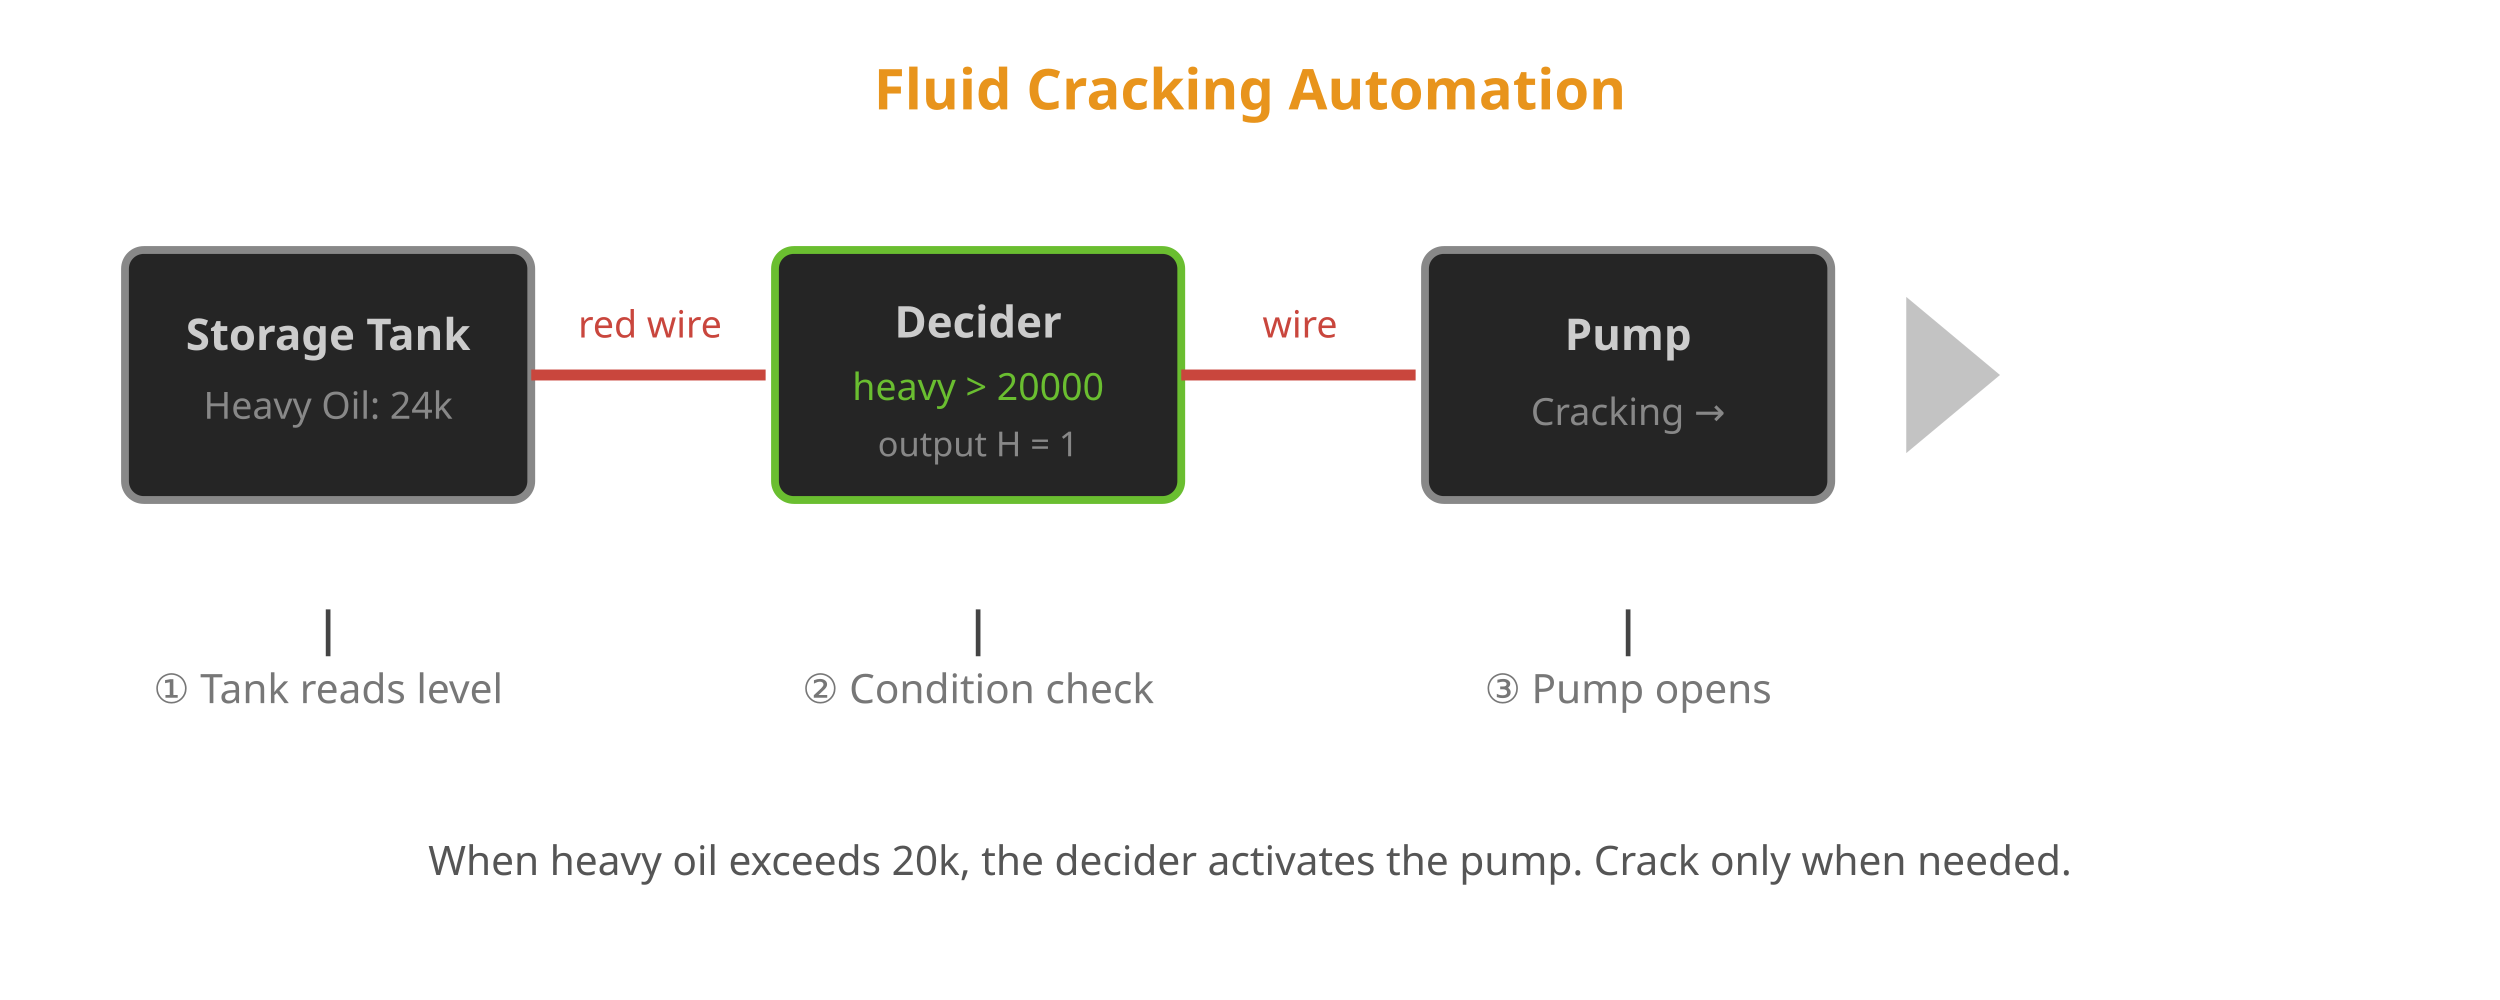
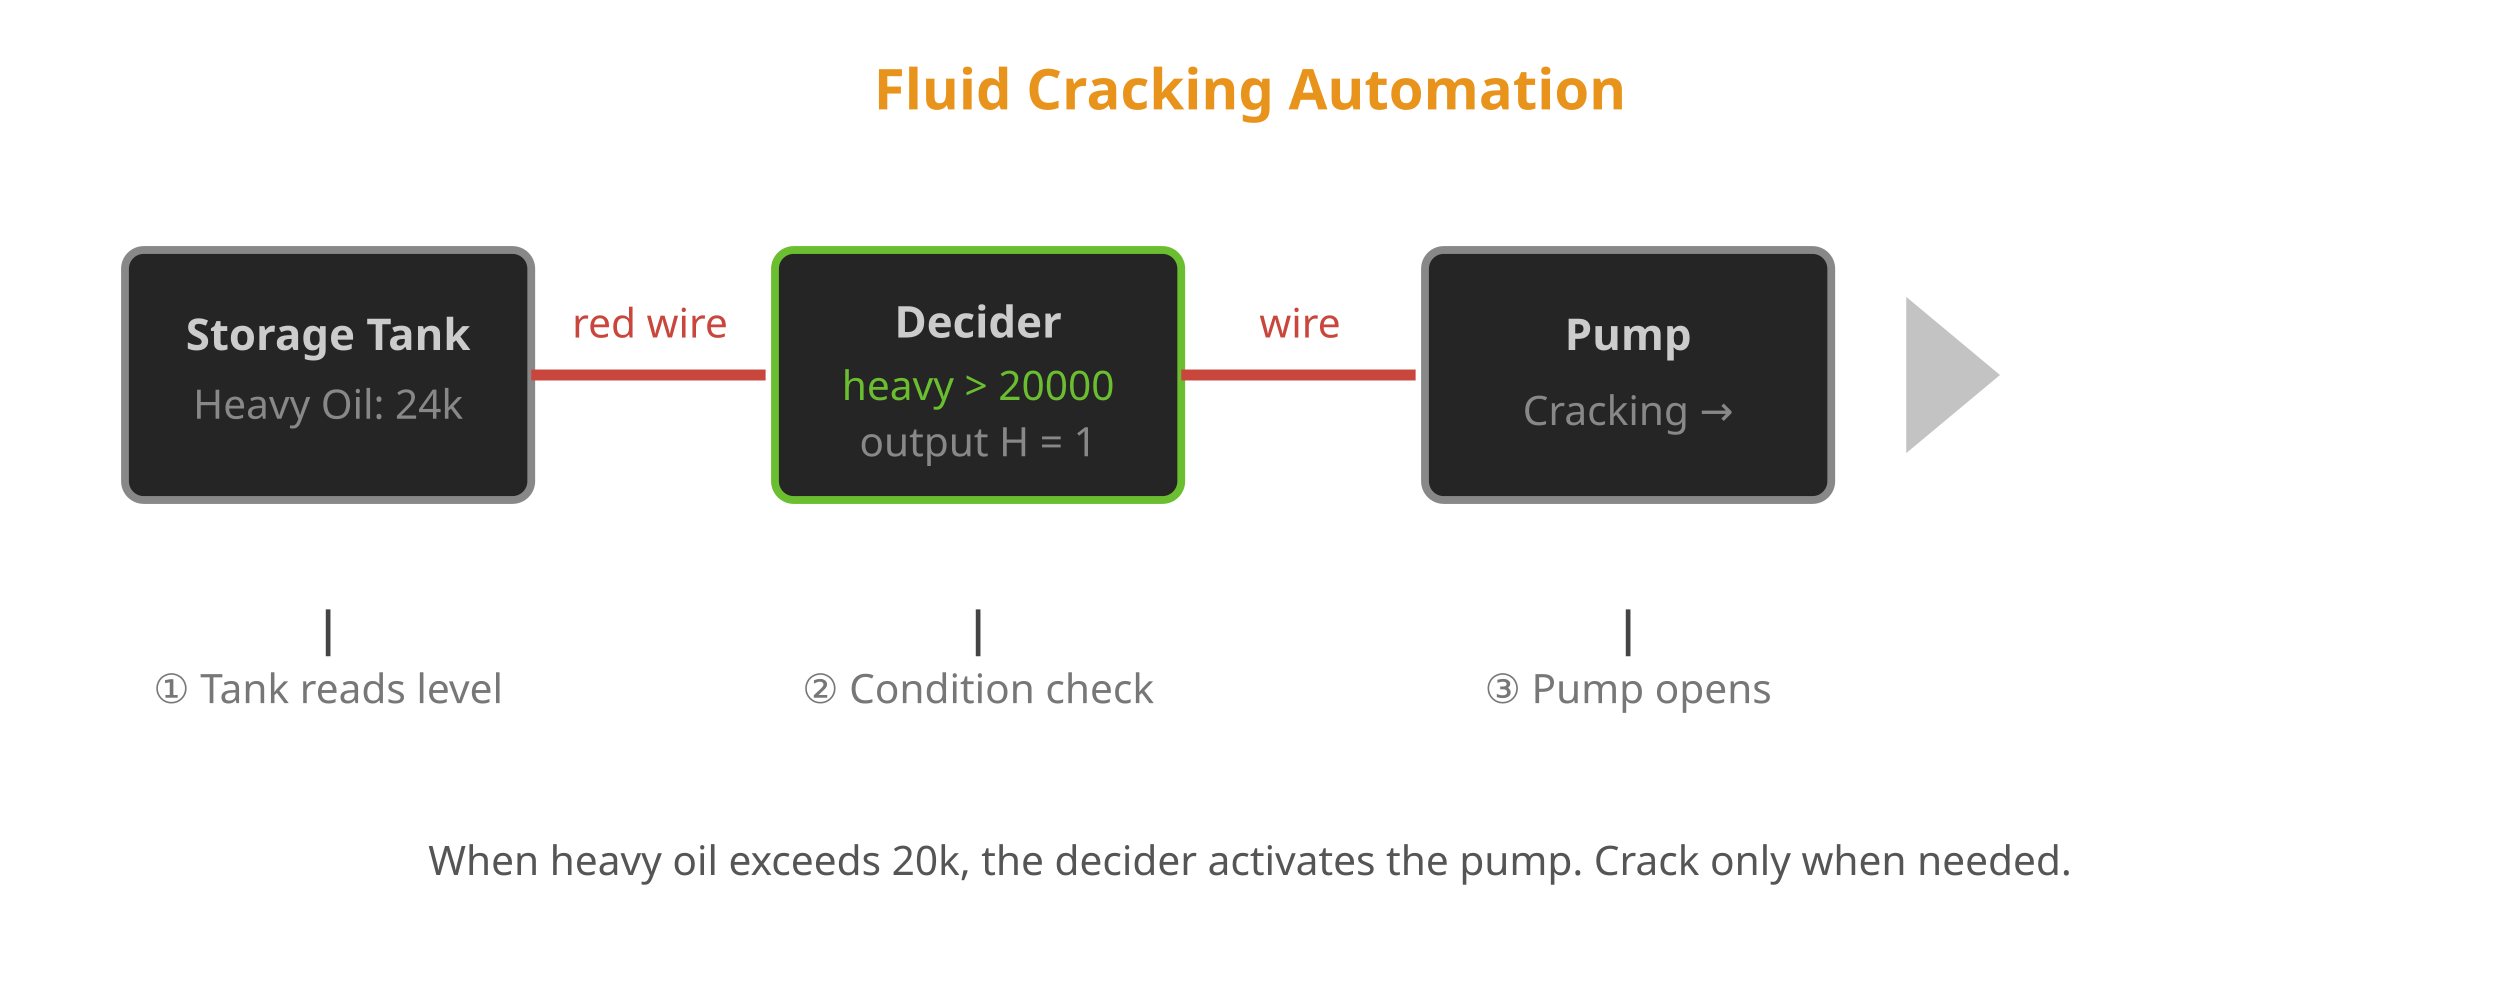
<svg xmlns="http://www.w3.org/2000/svg" viewBox="0 0 800 320" width="800" height="320" style="background:#111;font-family:system-ui,sans-serif;">
  <text x="400" y="35" fill="#e8941c" font-size="18" text-anchor="middle" font-weight="bold">Fluid Cracking Automation</text>
  <rect x="40" y="80" width="130" height="80" rx="6" fill="#252525" stroke="#888" stroke-width="2.5" />
  <text x="105" y="112" fill="#ccc" font-size="14" text-anchor="middle" font-weight="bold">Storage Tank</text>
-   <text x="105" y="134" fill="#888" font-size="12" text-anchor="middle">Heavy Oil: 24k</text>
+   <text x="105" y="134" fill="#888" font-size="13" text-anchor="middle">Heavy Oil: 24k</text>
  <line x1="170" y1="120" x2="245" y2="120" stroke="#c9463d" stroke-width="3.5" />
-   <text x="208" y="108" fill="#c9463d" font-size="12" text-anchor="middle">red wire</text>
+   <text x="208" y="108" fill="#c9463d" font-size="13" text-anchor="middle">red wire</text>
  <rect x="248" y="80" width="130" height="80" rx="6" fill="#252525" stroke="#6abe30" stroke-width="2.5" />
  <text x="313" y="108" fill="#ccc" font-size="14" text-anchor="middle" font-weight="bold">Decider</text>
-   <text x="313" y="128" fill="#6abe30" font-size="12" text-anchor="middle">heavy &gt; 20000</text>
-   <text x="313" y="146" fill="#888" font-size="11" text-anchor="middle">output H = 1</text>
+   <text x="313" y="128" fill="#6abe30" font-size="13" text-anchor="middle">heavy &gt; 20000</text>
+   <text x="313" y="146" fill="#888" font-size="13" text-anchor="middle">output H = 1</text>
  <line x1="378" y1="120" x2="453" y2="120" stroke="#c9463d" stroke-width="3.5" />
-   <text x="416" y="108" fill="#c9463d" font-size="12" text-anchor="middle">wire</text>
+   <text x="416" y="108" fill="#c9463d" font-size="13" text-anchor="middle">wire</text>
  <rect x="456" y="80" width="130" height="80" rx="6" fill="#252525" stroke="#888" stroke-width="2.5" />
  <text x="521" y="112" fill="#ccc" font-size="14" text-anchor="middle" font-weight="bold">Pump</text>
-   <text x="521" y="136" fill="#888" font-size="12" text-anchor="middle">Cracking →</text>
+   <text x="521" y="136" fill="#888" font-size="13" text-anchor="middle">Cracking →</text>
  <polygon points="610,95 640,120 610,145" fill="#888" opacity="0.5" />
  <text x="105" y="225" fill="#777" font-size="13" text-anchor="middle">① Tank reads level</text>
  <text x="313" y="225" fill="#777" font-size="13" text-anchor="middle">② Condition check</text>
  <text x="521" y="225" fill="#777" font-size="13" text-anchor="middle">③ Pump opens</text>
  <line x1="105" y1="210" x2="105" y2="195" stroke="#444" stroke-width="1.5" />
  <line x1="313" y1="210" x2="313" y2="195" stroke="#444" stroke-width="1.5" />
  <line x1="521" y1="210" x2="521" y2="195" stroke="#444" stroke-width="1.5" />
  <text x="400" y="280" fill="#555" font-size="13" text-anchor="middle">When heavy oil exceeds 20k, the decider activates the pump. Crack only when needed.</text>
</svg>
